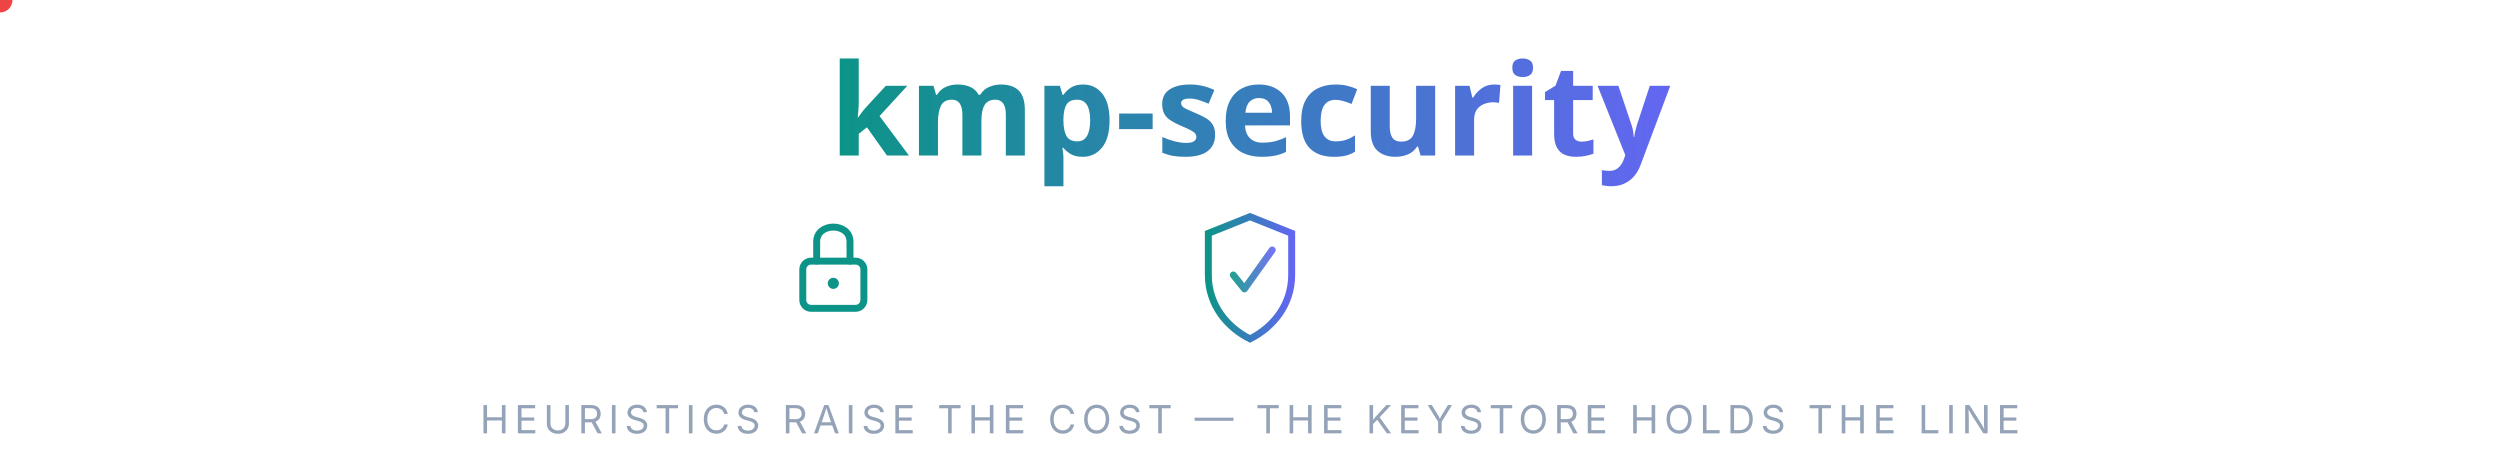
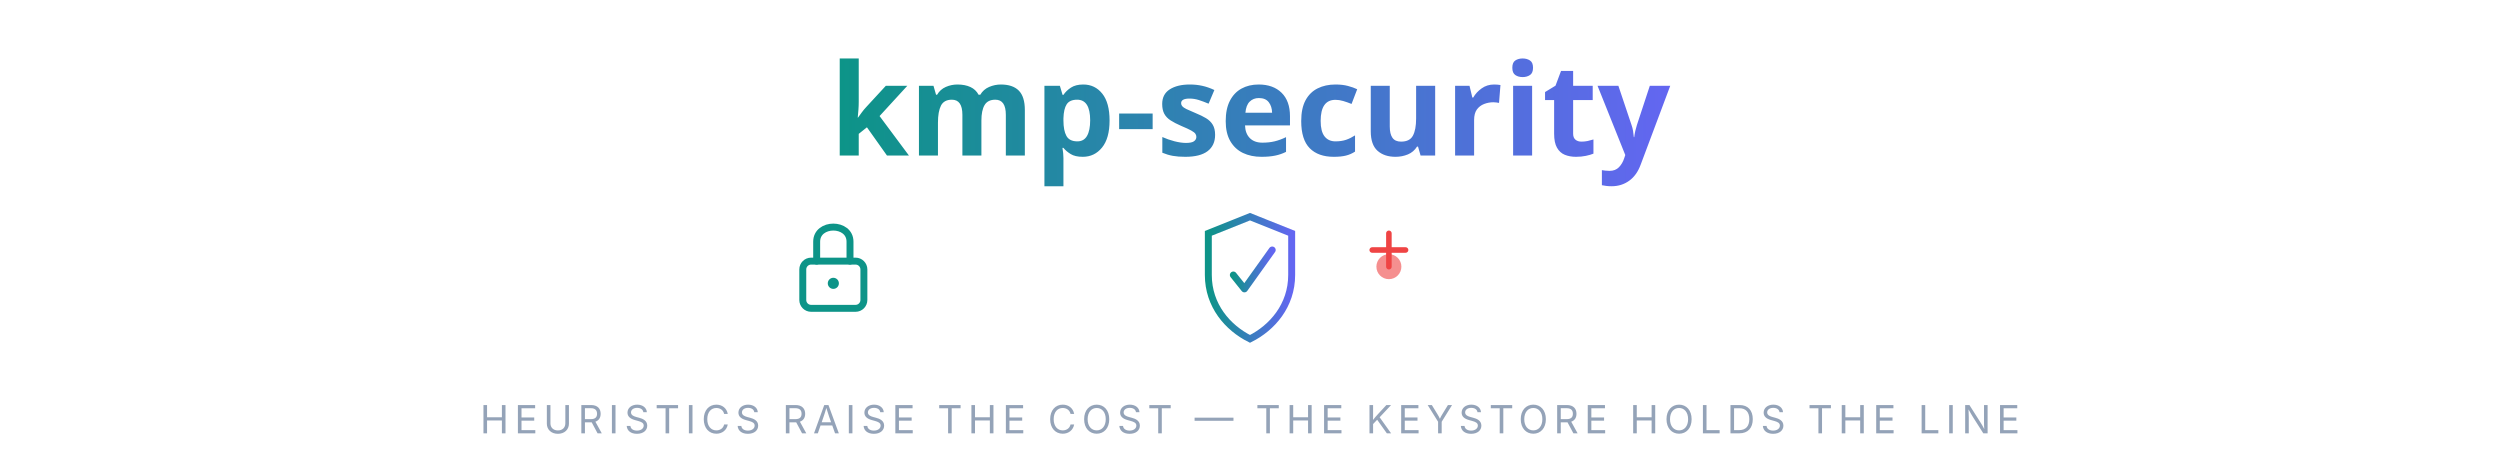
- <svg xmlns="http://www.w3.org/2000/svg" width="900" height="170" viewBox="0 0 900 170" role="img" aria-label="kmp-security — Android app-hardening and VAPT posture toolkit">
+ <svg xmlns="http://www.w3.org/2000/svg" width="900" height="170" viewBox="0 0 900 170" role="img" aria-labelledby="ksecu-title ksecu-desc">
  <defs>
    <linearGradient id="ks-grad" x1="0%" y1="0%" x2="100%" y2="0%">
      <stop offset="0%" stop-color="#0D9488" />
      <stop offset="100%" stop-color="#6366F1" />
    </linearGradient>
  </defs>
  <text x="450" y="56" text-anchor="middle" font-family="'Segoe UI', system-ui, -apple-system, sans-serif" font-size="46" font-weight="800" fill="url(#ks-grad)">kmp-security</text>
  <g transform="translate(450,96)">
-     <g>
-       <animateTransform attributeName="transform" type="scale" values="1;1.07;1" dur="1.8s" repeatCount="indefinite" />
-       <path d="M 0,-18 L 15,-12 L 15,3 C 15,14 8,22 0,26 C -8,22 -15,14 -15,3 L -15,-12 Z" fill="none" stroke="url(#ks-grad)" stroke-width="2.5" />
-       <path d="M -6,3 L -2,8 L 8,-6" fill="none" stroke="url(#ks-grad)" stroke-width="2.5" stroke-linecap="round" stroke-linejoin="round" opacity="0.9" />
-     </g>
+     <path d="M 0,-18 L 15,-12 L 15,3 C 15,14 8,22 0,26 C -8,22 -15,14 -15,3 L -15,-12 Z" fill="none" stroke="url(#ks-grad)" stroke-width="2.5" />
+     <path d="M -6,3 L -2,8 L 8,-6" fill="none" stroke="url(#ks-grad)" stroke-width="2.5" stroke-linecap="round" stroke-linejoin="round" />
  </g>
  <g transform="translate(300,96)">
    <rect x="-11" y="-2" width="22" height="17" rx="3" fill="none" stroke="#0D9488" stroke-width="2.5" />
-     <path d="M -6,-2 L -6,-9 C -6,-16 6,-16 6,-9 L 6,-2" fill="none" stroke="#0D9488" stroke-width="2.5" stroke-linecap="round">
-       <animateTransform attributeName="transform" type="rotate" values="-22 0 -2;0 0 -2;0 0 -2;-22 0 -2" keyTimes="0;0.25;0.85;1" dur="2.4s" repeatCount="indefinite" />
-     </path>
+     <path d="M -6,-2 L -6,-9 C -6,-16 6,-16 6,-9 L 6,-2" fill="none" stroke="#0D9488" stroke-width="2.5" stroke-linecap="round" />
    <circle cx="0" cy="6" r="2" fill="#0D9488" />
  </g>
-   <circle r="4.5" fill="#EF4444">
-     <animateMotion dur="2.4s" repeatCount="indefinite" path="M 640 96 L 500 96 L 472 82" />
-     <animate attributeName="opacity" values="1;1;1;0" keyTimes="0;0.55;0.62;0.7" dur="2.4s" repeatCount="indefinite" />
-   </circle>
-   <path d="M 494,90 L 506,90 M 500,84 L 500,96" stroke="#EF4444" stroke-width="2" opacity="0" stroke-linecap="round">
-     <animate attributeName="opacity" values="0;0;1;0" keyTimes="0;0.52;0.58;0.68" dur="2.4s" repeatCount="indefinite" />
-   </path>
+   <circle cx="500" cy="96" r="4.5" fill="#EF4444" opacity="0.6" />
+   <path d="M 494,90 L 506,90 M 500,84 L 500,96" stroke="#EF4444" stroke-width="2" stroke-linecap="round" />
  <text x="450" y="156" text-anchor="middle" font-family="system-ui, -apple-system, sans-serif" font-size="14" letter-spacing="2" fill="#94a3b8">HEURISTICS RAISE THE COST — THE KEYSTORE HOLDS THE LINE</text>
</svg>
